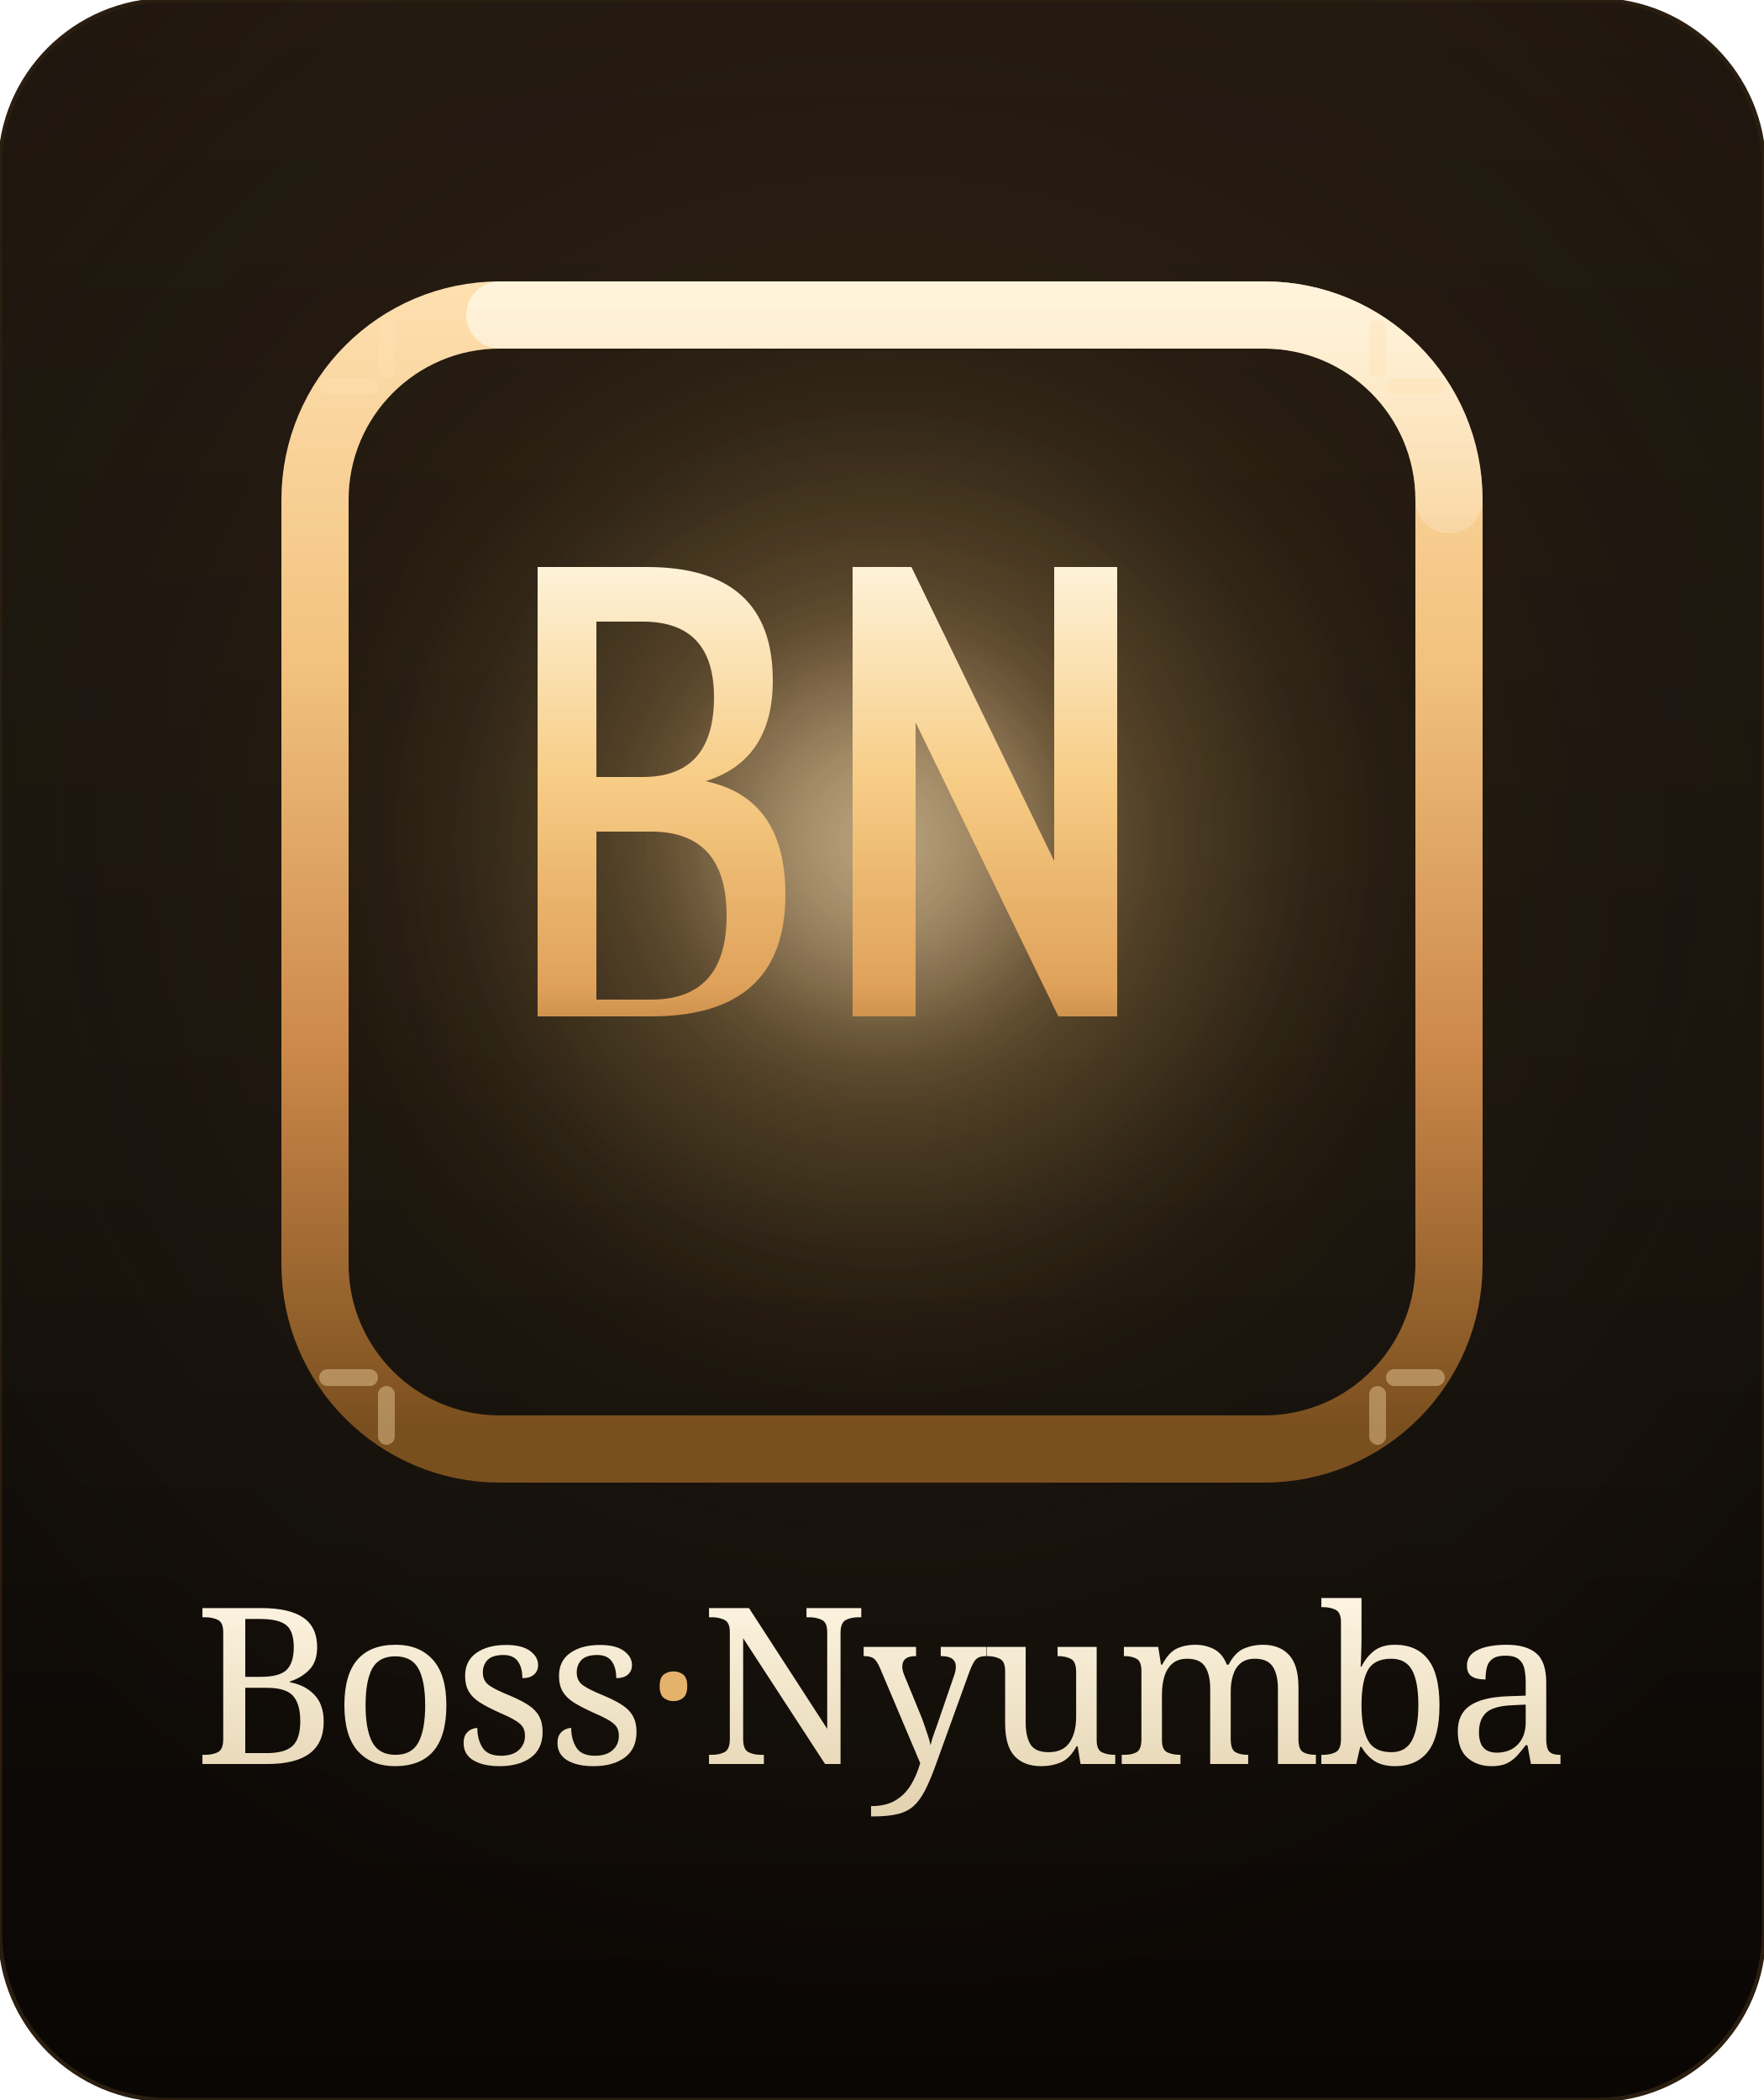
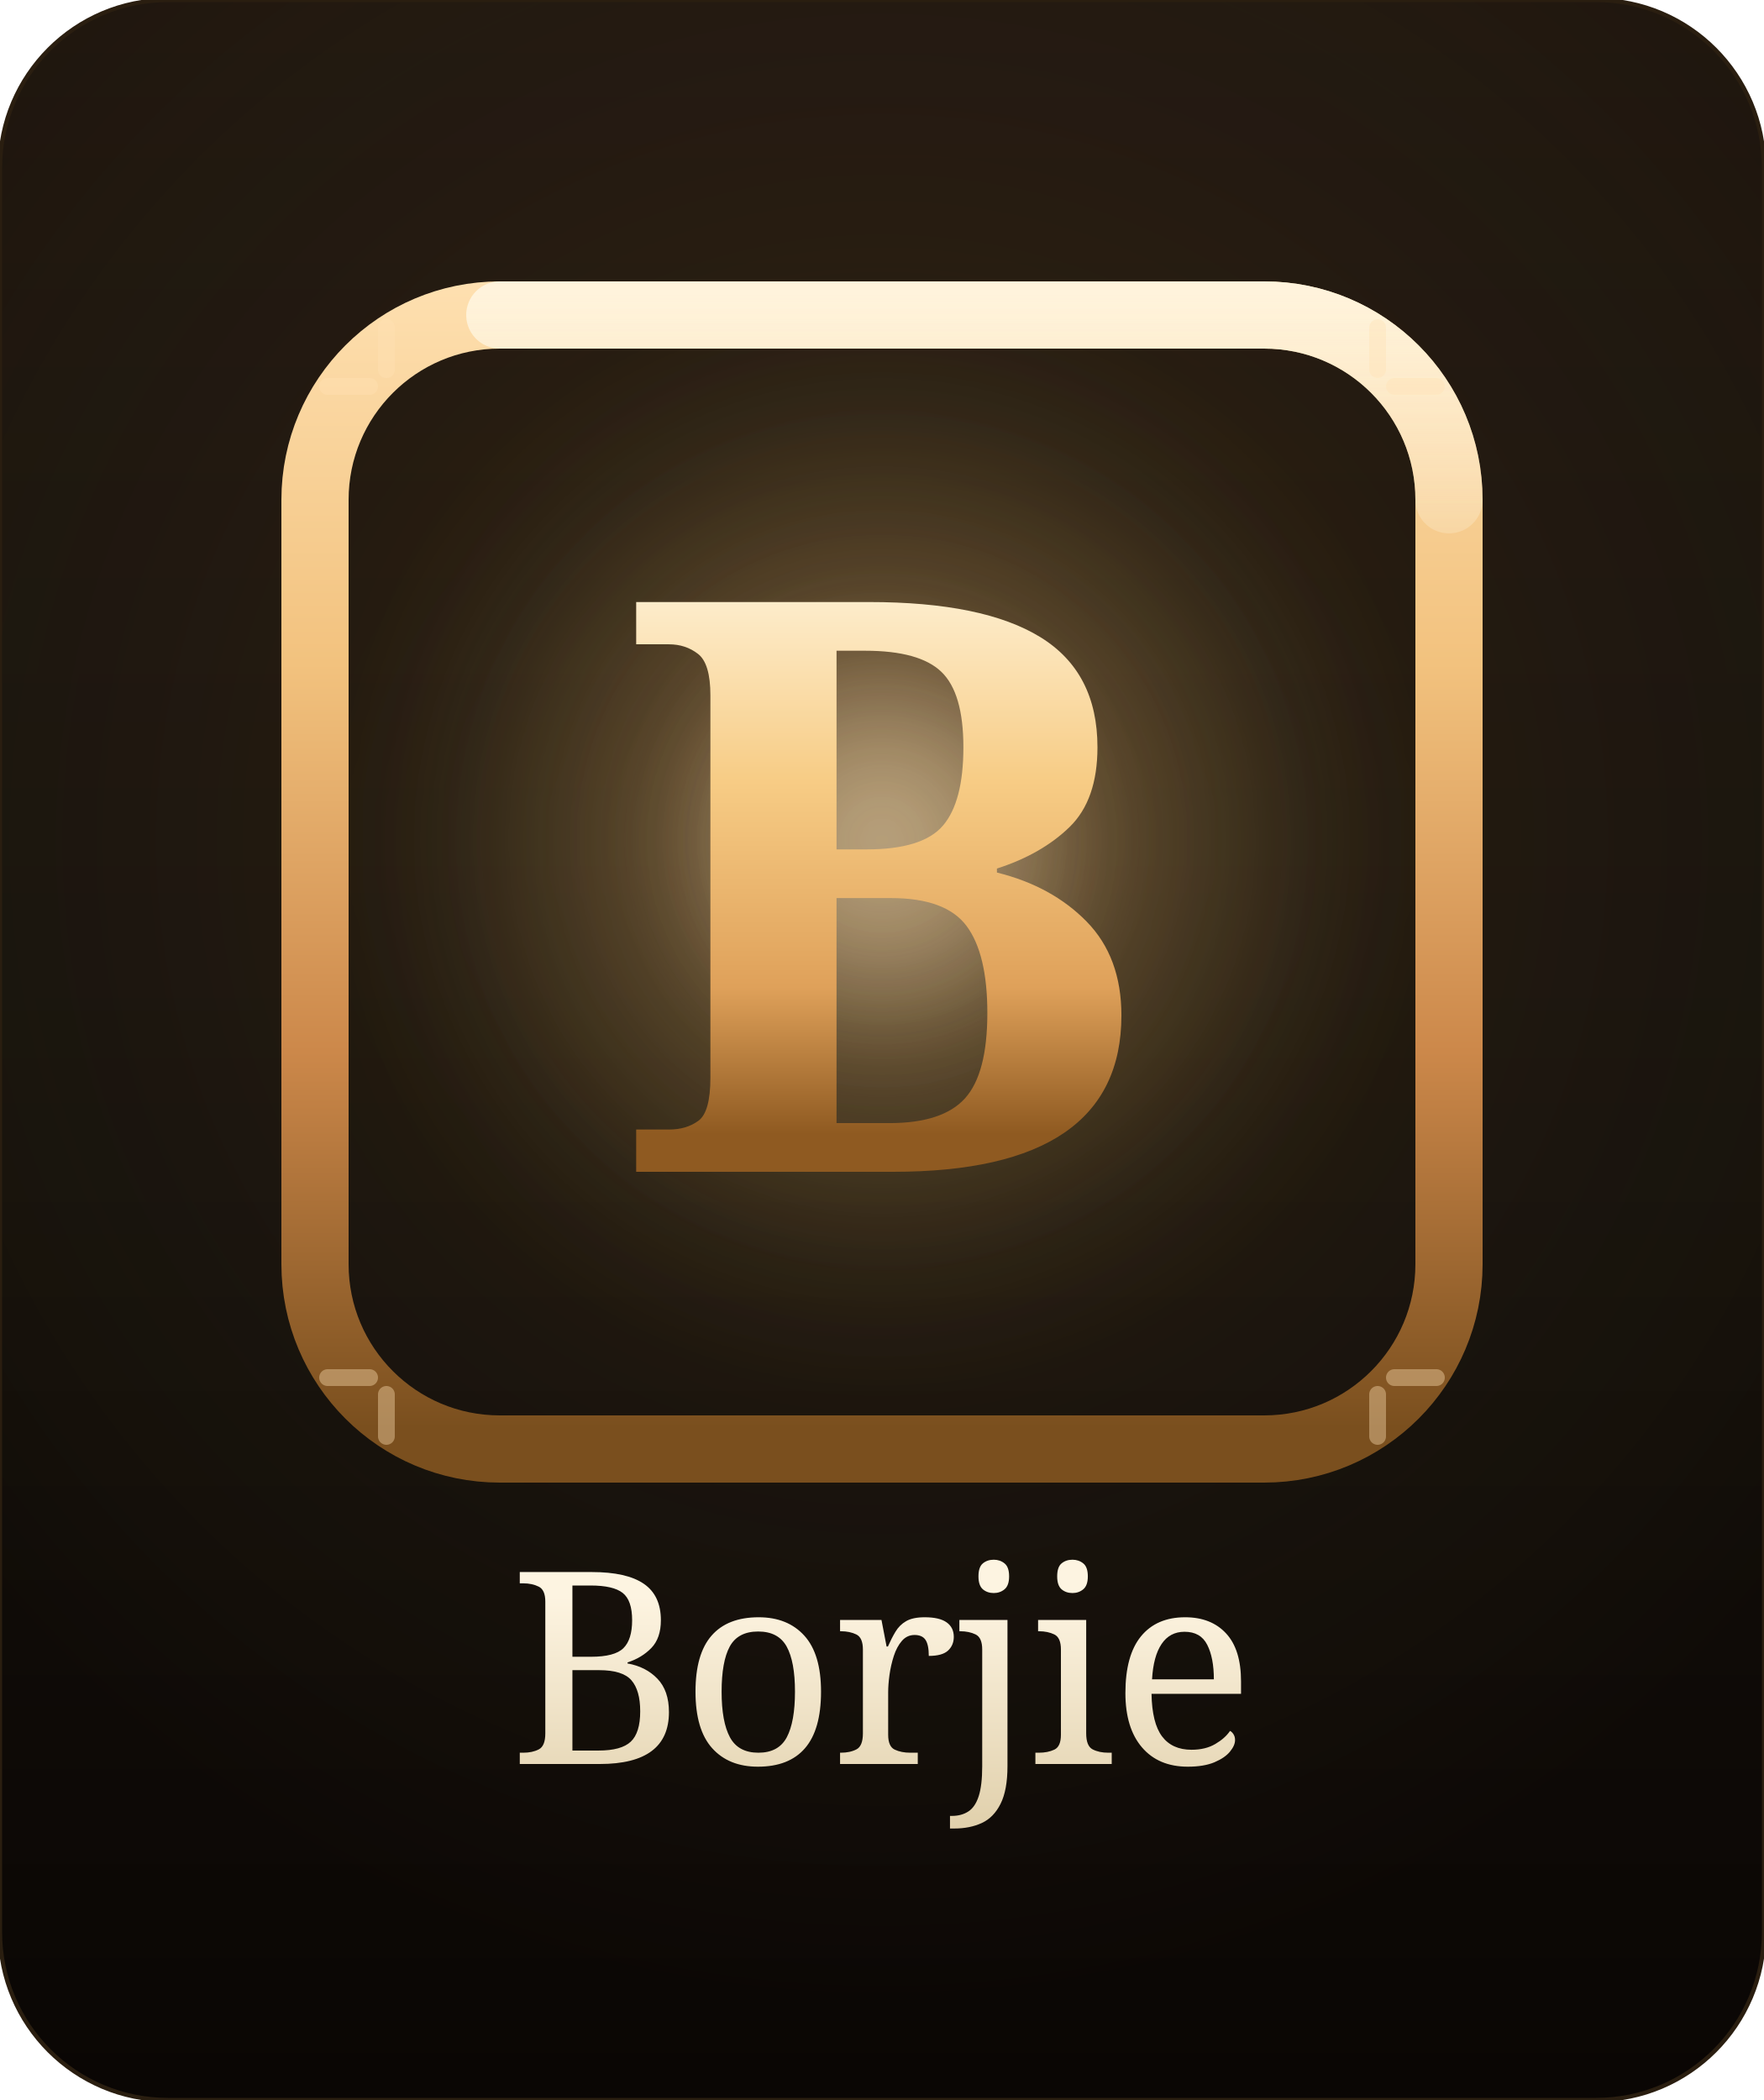
<svg xmlns="http://www.w3.org/2000/svg" viewBox="0 0 420 500" font-family="Fraunces, GT Alpina, Source Serif Pro, Georgia, serif">
  <defs>
    <linearGradient id="bg" x1="0" y1="0" x2="0" y2="500" gradientUnits="userSpaceOnUse">
      <stop offset="0%" stop-color="#1F160E" />
      <stop offset="55%" stop-color="#14100A" />
      <stop offset="100%" stop-color="#0A0604" />
    </linearGradient>
    <linearGradient id="frame" x1="210" y1="60" x2="210" y2="340" gradientUnits="userSpaceOnUse">
      <stop offset="0%" stop-color="#FFE2B4" />
      <stop offset="35%" stop-color="#F2C27E" />
      <stop offset="68%" stop-color="#CC884A" />
      <stop offset="100%" stop-color="#7A4F1E" />
    </linearGradient>
    <linearGradient id="mono" x1="210" y1="130" x2="210" y2="270" gradientUnits="userSpaceOnUse">
      <stop offset="0%" stop-color="#FFF6E0" />
      <stop offset="40%" stop-color="#F7CC85" />
      <stop offset="75%" stop-color="#DFA15A" />
      <stop offset="100%" stop-color="#8F5A21" />
    </linearGradient>
    <linearGradient id="highlight" x1="210" y1="70" x2="210" y2="150" gradientUnits="userSpaceOnUse">
      <stop offset="0%" stop-color="#FFF8E6" stop-opacity="0.9" />
      <stop offset="100%" stop-color="#FFF8E6" stop-opacity="0" />
    </linearGradient>
    <linearGradient id="wordmark" x1="0" y1="380" x2="0" y2="460" gradientUnits="userSpaceOnUse">
      <stop offset="0%" stop-color="#FDF4E1" />
      <stop offset="100%" stop-color="#D4C094" />
    </linearGradient>
    <radialGradient id="glow" cx="210" cy="200" r="130" gradientUnits="userSpaceOnUse">
      <stop offset="0%" stop-color="#F7CC85" stop-opacity="0.75" />
      <stop offset="40%" stop-color="#E5B26B" stop-opacity="0.28" />
      <stop offset="100%" stop-color="#E5B26B" stop-opacity="0" />
    </radialGradient>
    <radialGradient id="innerGlow" cx="210" cy="200" r="78" gradientUnits="userSpaceOnUse">
      <stop offset="0%" stop-color="#FFF3D8" stop-opacity="0.45" />
      <stop offset="70%" stop-color="#FFF3D8" stop-opacity="0" />
    </radialGradient>
    <radialGradient id="ambient" cx="210" cy="200" r="280" gradientUnits="userSpaceOnUse">
      <stop offset="0%" stop-color="#E5B26B" stop-opacity="0.11" />
      <stop offset="100%" stop-color="#E5B26B" stop-opacity="0" />
    </radialGradient>
    <filter id="soft" x="-50%" y="-50%" width="200%" height="200%">
      <feGaussianBlur stdDeviation="20" />
    </filter>
    <filter id="softer" x="-50%" y="-50%" width="200%" height="200%">
      <feGaussianBlur stdDeviation="8" />
    </filter>
  </defs>
  <rect width="420" height="500" rx="40" fill="url(#bg)" />
  <rect width="420" height="500" rx="40" fill="url(#ambient)" opacity="0.9" />
  <rect width="420" height="500" rx="40" fill="none" stroke="#2A1E10" stroke-width="1" />
  <g>
    <g filter="url(#soft)" opacity="0.95">
      <circle cx="210" cy="200" r="100" fill="url(#glow)" />
    </g>
    <g filter="url(#softer)" opacity="0.9">
      <circle cx="210" cy="200" r="60" fill="url(#innerGlow)" />
    </g>
    <rect x="75" y="75" width="270" height="270" rx="44" fill="none" stroke="url(#frame)" stroke-width="16" stroke-linejoin="round" />
    <path d="M119 75h182a44 44 0 0 1 44 44" fill="none" stroke="url(#highlight)" stroke-width="16" stroke-linecap="round" opacity="0.9" />
-     <g transform="translate(10 0)" fill="url(#mono)">
-       <path d="         M118 135         h26         q30 0 30 27         q0 19 -16 24         q19 4 19 27         q0 29 -32 29         h-27         z         M132 148         v37         h11         q17 0 17 -19         q0 -18 -17 -18         z         M132 198         v40         h13         q18 0 18 -20         q0 -20 -18 -20         z       " />
-       <path d="         M193 135         h14         l34 70         v-70         h15         v107         h-14         l-34 -70         v70         h-15         z       " />
-     </g>
+     <text x="210" y="279" fill="url(#mono)" font-size="190" font-weight="600" text-anchor="middle" style="font-feature-settings:'ss01' 1">B</text>
    <g stroke="#FFE2B4" stroke-width="4" stroke-linecap="round" opacity="0.4">
      <path d="M92 78v10" />
      <path d="M78 92h10" />
      <path d="M328 78v10" />
      <path d="M332 92h10" />
      <path d="M92 332v10" />
      <path d="M78 328h10" />
      <path d="M328 332v10" />
      <path d="M332 328h10" />
    </g>
  </g>
-   <text x="210" y="420" fill="url(#wordmark)" font-size="52" font-weight="500" letter-spacing="-1.1" text-anchor="middle" style="font-feature-settings:'ss01' 1">
-     Boss<tspan fill="#E5B26B">·</tspan>Nyumba
+   <text x="210" y="420" fill="url(#wordmark)" font-size="64" font-weight="500" letter-spacing="-1.1" text-anchor="middle" style="font-feature-settings:'ss01' 1">
+     Borjie
  </text>
</svg>
